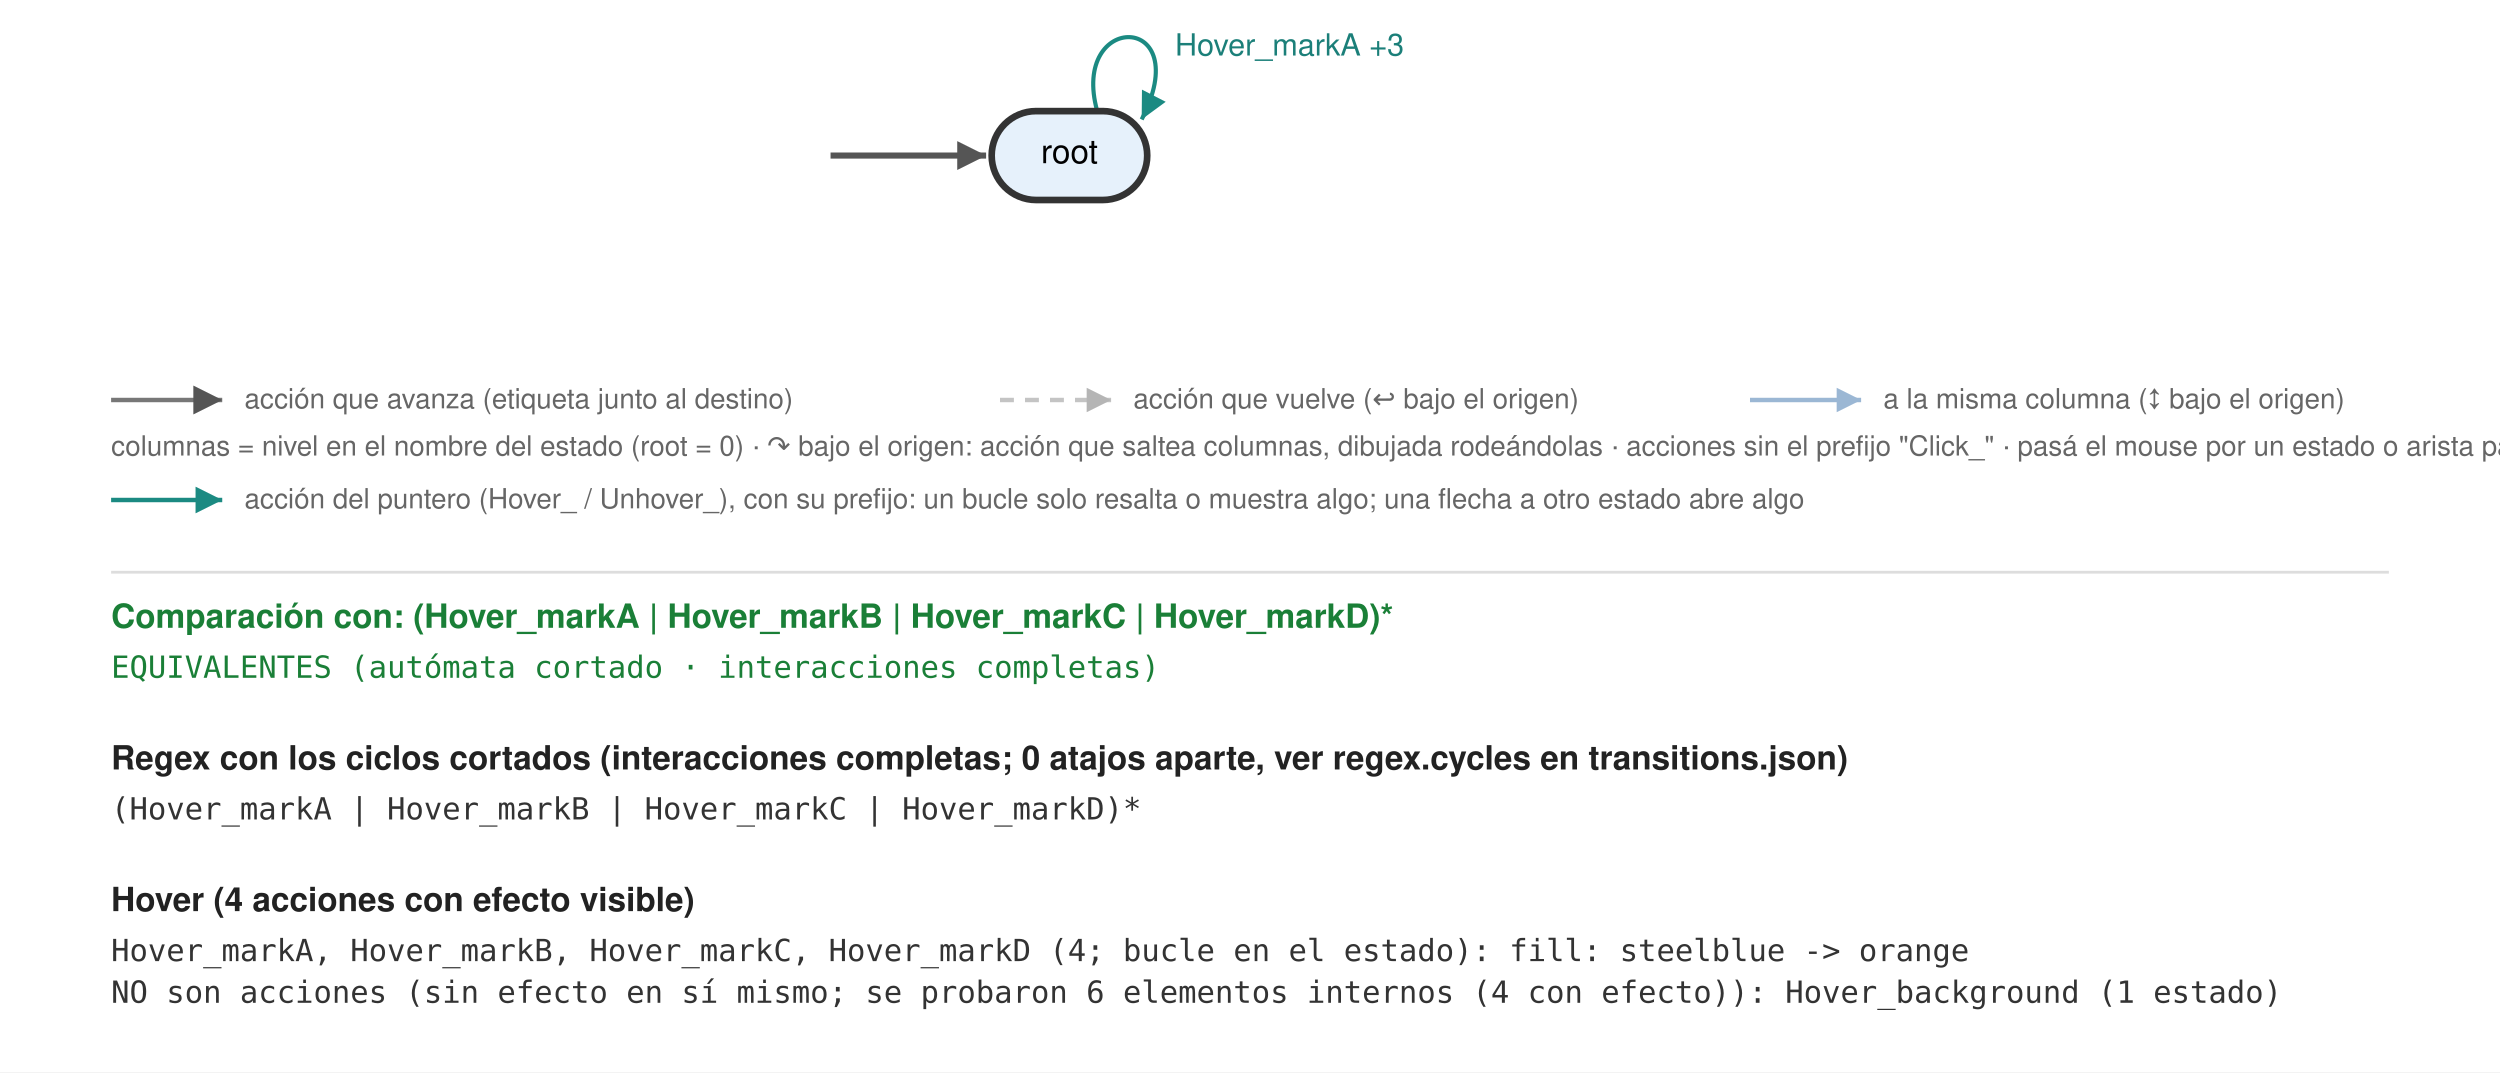
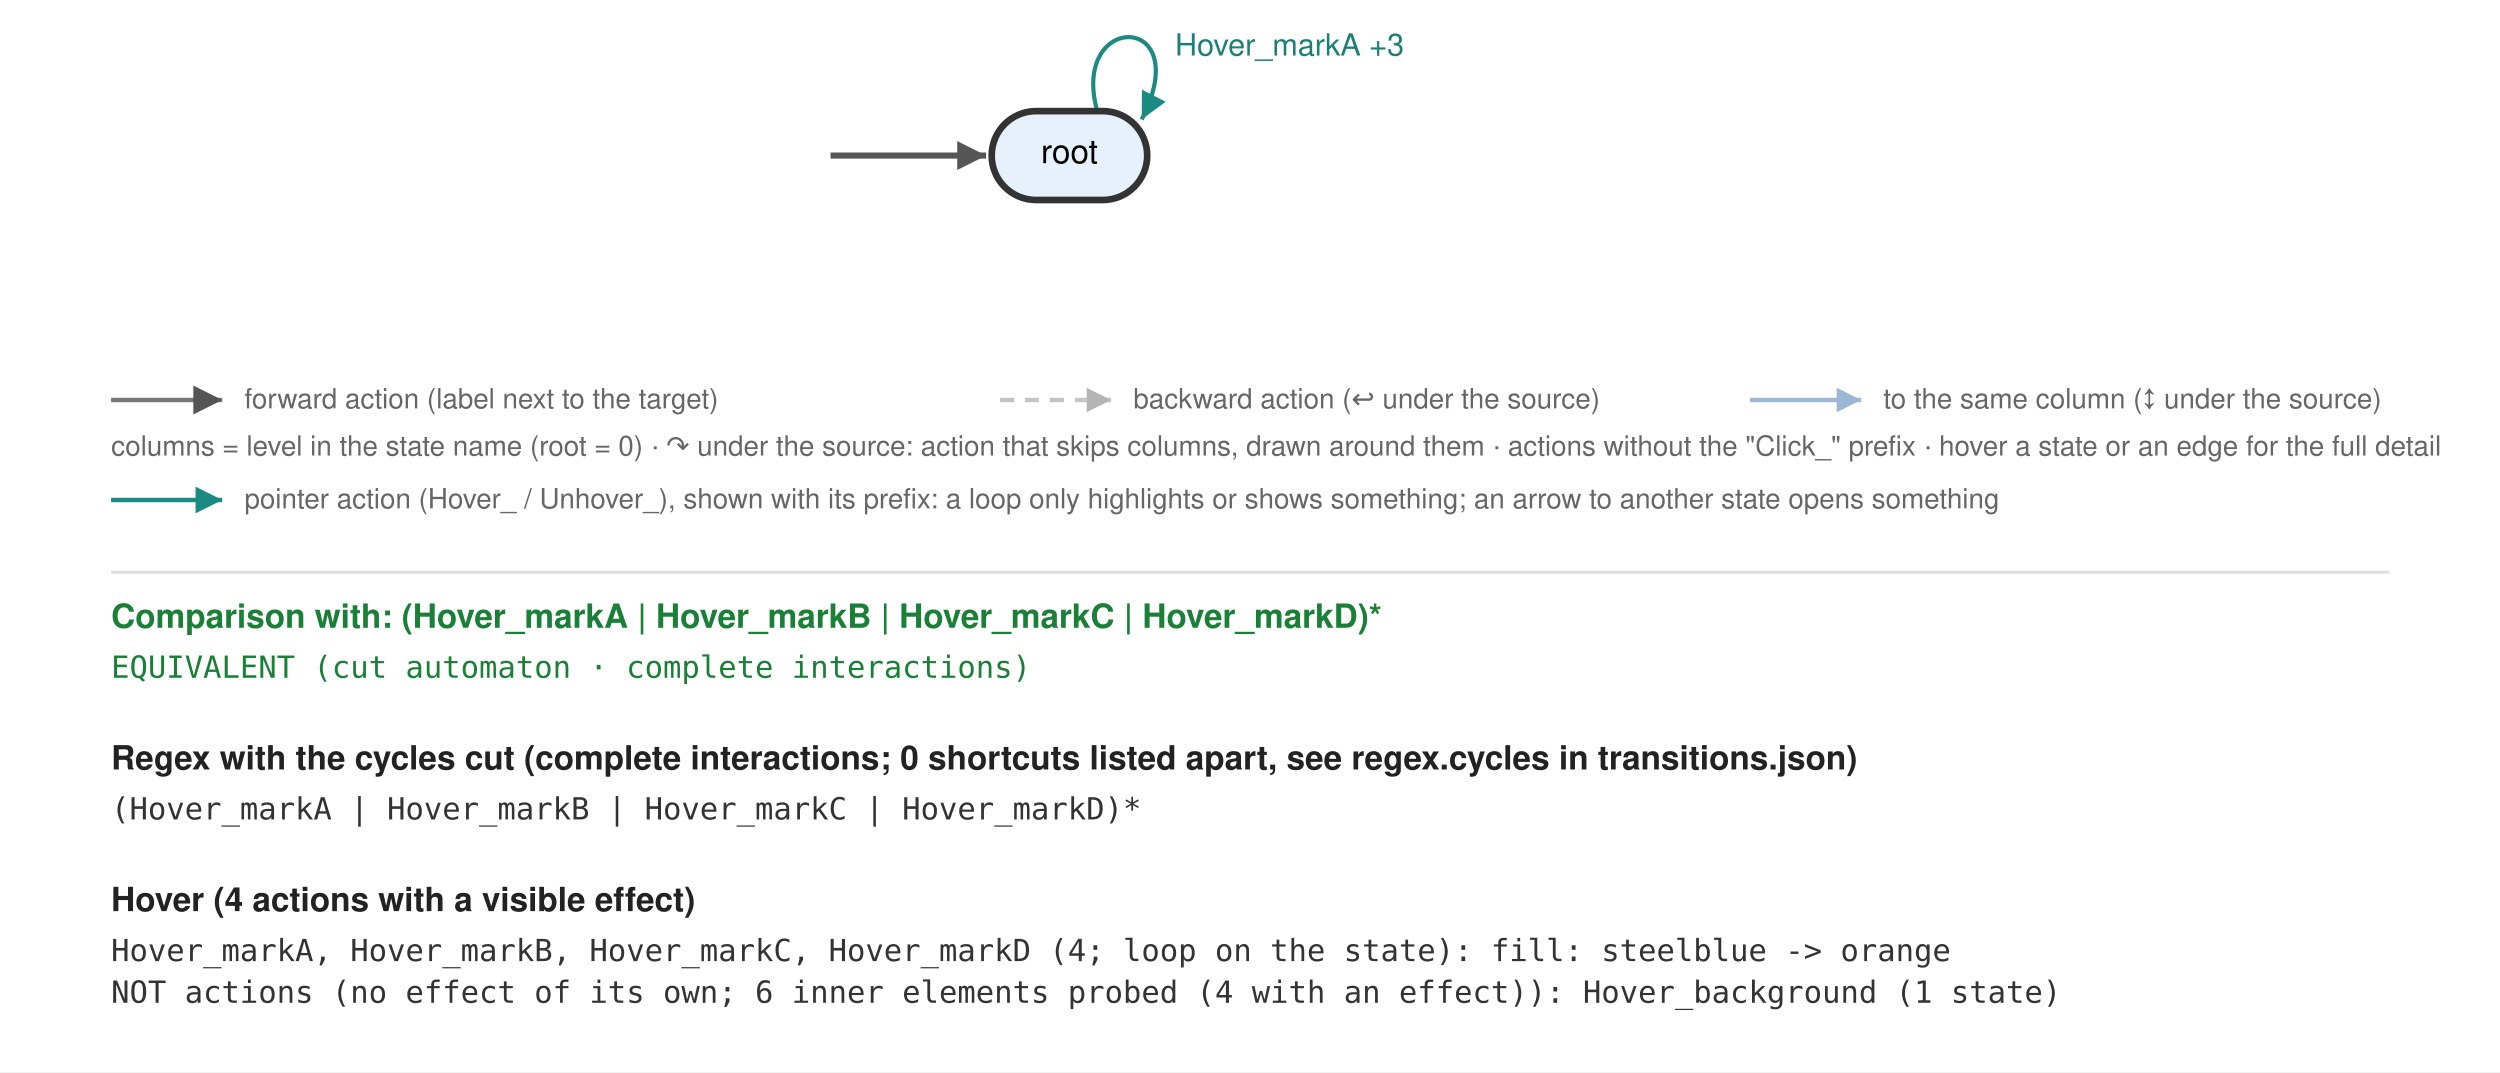
<svg xmlns="http://www.w3.org/2000/svg" width="900" height="386" viewBox="0 0 900 386" font-family="Helvetica, Arial, sans-serif" font-size="12">
  <defs>
    <marker id="arrow" viewBox="0 0 10 10" refX="9" refY="5" markerUnits="userSpaceOnUse" markerWidth="13" markerHeight="13" orient="auto-start-reverse">
      <path d="M1,1 L9,5 L1,9 Z" fill="#555" />
    </marker>
    <marker id="arrow-back" viewBox="0 0 10 10" refX="9" refY="5" markerUnits="userSpaceOnUse" markerWidth="11" markerHeight="11" orient="auto-start-reverse">
      <path d="M1,1 L9,5 L1,9 Z" fill="#b5b5b5" />
    </marker>
    <marker id="arrow-side" viewBox="0 0 10 10" refX="9" refY="5" markerUnits="userSpaceOnUse" markerWidth="11" markerHeight="11" orient="auto-start-reverse">
      <path d="M1,1 L9,5 L1,9 Z" fill="#9bb7d4" />
    </marker>
    <marker id="arrow-hl" viewBox="0 0 10 10" refX="9" refY="5" markerUnits="userSpaceOnUse" markerWidth="15" markerHeight="15" orient="auto-start-reverse">
      <path d="M1,1 L9,5 L1,9 Z" fill="#d33" />
    </marker>
    <marker id="arrow-hover" viewBox="0 0 10 10" refX="9" refY="5" markerUnits="userSpaceOnUse" markerWidth="12" markerHeight="12" orient="auto-start-reverse">
      <path d="M1,1 L9,5 L1,9 Z" fill="#1b8a82" />
    </marker>
  </defs>
  <rect width="900" height="386" fill="white" />
  <g class="back-edges">
    <path d="M 395,40 C 385,4 431,4 411,43" fill="none" stroke="#1b8a82" stroke-width="1.5" marker-end="url(#arrow-hover)" />
  </g>
  <g class="forward-edges">
</g>
  <line x1="299" y1="56" x2="355" y2="56" stroke="#555" stroke-width="2.2" marker-end="url(#arrow)" />
  <g class="states">
    <g>
      <rect x="357" y="40" width="56" height="32" rx="16" fill="#e6f1fb" stroke="#333" stroke-width="2.4" />
      <text x="385" y="56" text-anchor="middle" dominant-baseline="central">root</text>
    </g>
  </g>
  <g class="labels">
    <text x="423" y="20" font-size="11" fill="#1b7f79">Hover_markA +3</text>
  </g>
  <g font-size="10" fill="#666">
    <line x1="40" y1="144" x2="80" y2="144" stroke="#777" stroke-width="1.6" marker-end="url(#arrow)" />
-     <text x="88" y="147">acción que avanza (etiqueta junto al destino)</text>
+     <text x="88" y="147">forward action (label next to the target)</text>
    <line x1="360" y1="144" x2="400" y2="144" stroke="#c4c4c4" stroke-width="1.6" stroke-dasharray="5 4" marker-end="url(#arrow-back)" />
-     <text x="408" y="147">acción que vuelve (↩ bajo el origen)</text>
+     <text x="408" y="147">backward action (↩ under the source)</text>
    <line x1="630" y1="144" x2="670" y2="144" stroke="#9bb7d4" stroke-width="1.6" marker-end="url(#arrow-side)" />
-     <text x="678" y="147">a la misma columna (↕ bajo el origen)</text>
-     <text x="40" y="164">columnas = nivel en el nombre del estado (root = 0) · ↷ bajo el origen: acción que saltea columnas, dibujada rodeándolas · acciones sin el prefijo "Click_" · pasá el mouse por un estado o arista para ver el detalle completo</text>
+     <text x="678" y="147">to the same column (↕ under the source)</text>
+     <text x="40" y="164">columns = level in the state name (root = 0) · ↷ under the source: action that skips columns, drawn around them · actions without the "Click_" prefix · hover a state or an edge for the full detail</text>
    <line x1="40" y1="180" x2="80" y2="180" stroke="#1b8a82" stroke-width="1.6" marker-end="url(#arrow-hover)" />
-     <text x="88" y="183">acción del puntero (Hover_ / Unhover_), con su prefijo: un bucle solo resalta o muestra algo; una flecha a otro estado abre algo</text>
+     <text x="88" y="183">pointer action (Hover_ / Unhover_), shown with its prefix: a loop only highlights or shows something; an arrow to another state opens something</text>
  </g>
  <line x1="40" y1="206" x2="860" y2="206" stroke="#ddd" />
-   <text x="40" y="226" font-weight="bold" fill="#1a7f37">Comparación con: (Hover_markA | Hover_markB | Hover_markC | Hover_markD)*</text>
+   <text x="40" y="226" font-weight="bold" fill="#1a7f37">Comparison with: (Hover_markA | Hover_markB | Hover_markC | Hover_markD)*</text>
  <text font-family="Consolas, Menlo, monospace" font-size="11" fill="#1a7f37">
-     <tspan x="40" y="244">EQUIVALENTES (autómata cortado · interacciones completas)</tspan>
+     <tspan x="40" y="244">EQUIVALENT (cut automaton · complete interactions)</tspan>
  </text>
-   <text x="40" y="277" font-weight="bold" fill="#222">Regex con los ciclos cortados (interacciones completas; 0 atajos aparte, ver regex.cycles en transitions.json)</text>
+   <text x="40" y="277" font-weight="bold" fill="#222">Regex with the cycles cut (complete interactions; 0 shortcuts listed apart, see regex.cycles in transitions.json)</text>
  <text font-family="Consolas, Menlo, monospace" font-size="11" fill="#333">
    <tspan x="40" y="295">(Hover_markA | Hover_markB | Hover_markC | Hover_markD)*</tspan>
  </text>
-   <text x="40" y="328" font-weight="bold" fill="#222">Hover (4 acciones con efecto visible)</text>
+   <text x="40" y="328" font-weight="bold" fill="#222">Hover (4 actions with a visible effect)</text>
  <text font-family="Consolas, Menlo, monospace" font-size="11" fill="#333">
-     <tspan x="40" y="346">Hover_markA, Hover_markB, Hover_markC, Hover_markD (4; bucle en el estado): fill: steelblue -&gt; orange</tspan>
-     <tspan x="40" y="361">NO son acciones (sin efecto en sí mismo; se probaron 6 elementos internos (4 con efecto)): Hover_background (1 estado)</tspan>
+     <tspan x="40" y="346">Hover_markA, Hover_markB, Hover_markC, Hover_markD (4; loop on the state): fill: steelblue -&gt; orange</tspan>
+     <tspan x="40" y="361">NOT actions (no effect of its own; 6 inner elements probed (4 with an effect)): Hover_background (1 state)</tspan>
  </text>
</svg>
